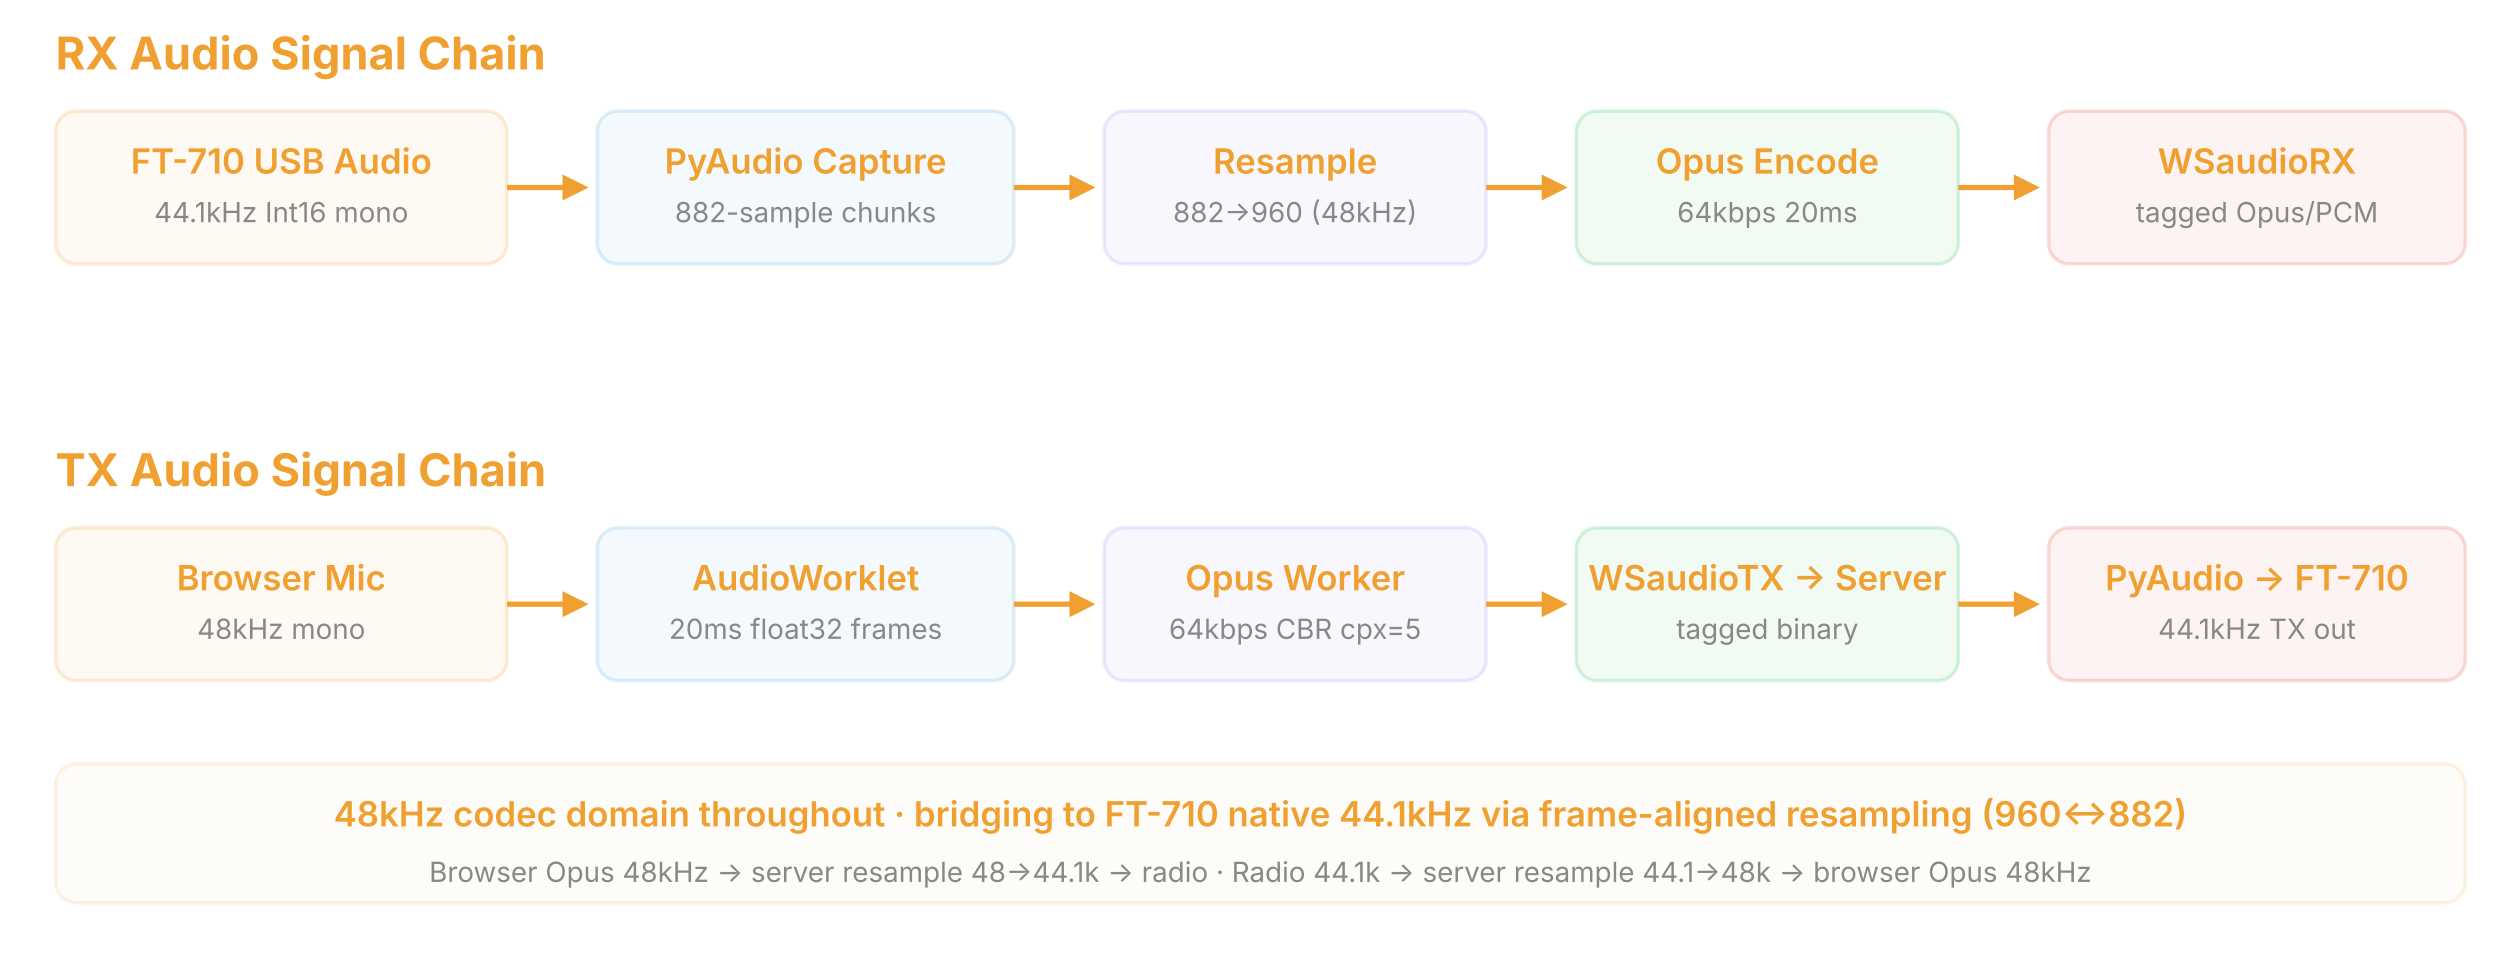
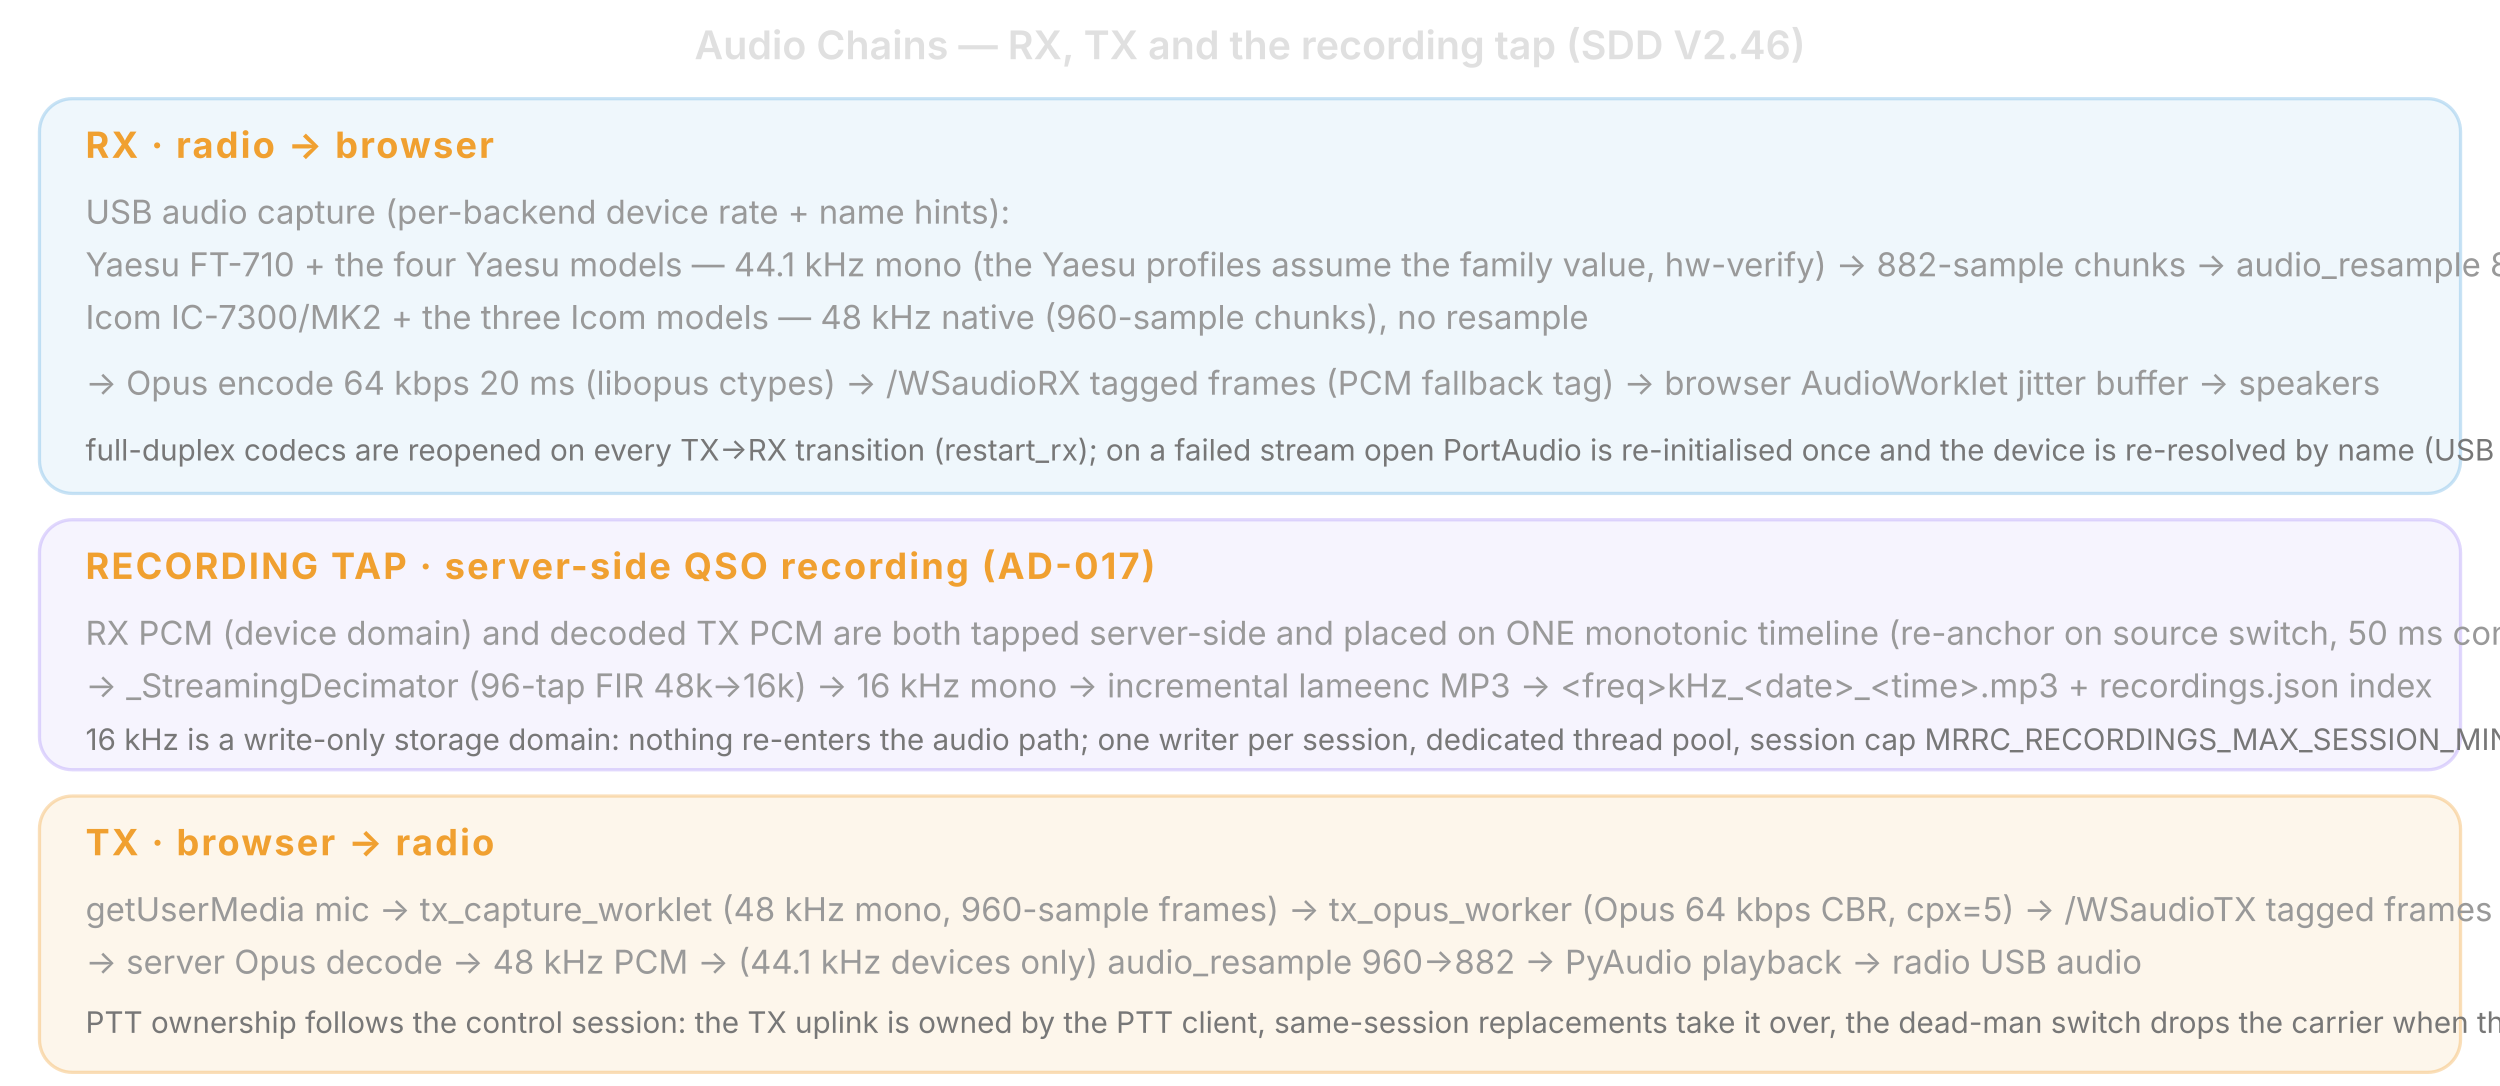
- <svg xmlns="http://www.w3.org/2000/svg" viewBox="0 0 720 280">
+ <svg xmlns="http://www.w3.org/2000/svg" viewBox="0 0 760 330">
  <defs>
-     <marker id="ar" viewBox="0 0 10 10" refX="8" refY="5" markerWidth="5" markerHeight="5" orient="auto">
-       <path d="M0,0 L10,5 L0,10 Z" fill="#f0a030" />
+     <marker id="arr" viewBox="0 0 10 10" refX="8" refY="5" markerWidth="6" markerHeight="6" orient="auto">
+       <path d="M0,0 L10,5 L0,10 Z" fill="#888" />
    </marker>
  </defs>
-   <style>text{font-family:Inter,-apple-system,sans-serif}.s{fill:#f0a030;font-size:10px;font-weight:600}.t{fill:#e0e0e0;font-size:9px}.m{fill:#888;font-size:8px}</style>
-   <text x="16" y="20" fill="#f0a030" font-size="13" font-weight="700">RX Audio Signal Chain</text>
-   <rect x="16" y="32" width="130" height="44" rx="6" fill="#f0a03010" stroke="#f0a03033" />
-   <text x="81" y="50" text-anchor="middle" class="s">FT-710 USB Audio</text>
-   <text x="81" y="64" text-anchor="middle" class="m">44.1kHz Int16 mono</text>
-   <line x1="146" y1="54" x2="168" y2="54" stroke="#f0a030" stroke-width="1.5" marker-end="url(#ar)" />
-   <rect x="172" y="32" width="120" height="44" rx="6" fill="#5dade210" stroke="#5dade233" />
-   <text x="232" y="50" text-anchor="middle" class="s">PyAudio Capture</text>
-   <text x="232" y="64" text-anchor="middle" class="m">882-sample chunks</text>
-   <line x1="292" y1="54" x2="314" y2="54" stroke="#f0a030" stroke-width="1.5" marker-end="url(#ar)" />
-   <rect x="318" y="32" width="110" height="44" rx="6" fill="#a78bfa10" stroke="#a78bfa33" />
-   <text x="373" y="50" text-anchor="middle" class="s">Resample</text>
-   <text x="373" y="64" text-anchor="middle" class="m">882→960 (48kHz)</text>
-   <line x1="428" y1="54" x2="450" y2="54" stroke="#f0a030" stroke-width="1.5" marker-end="url(#ar)" />
-   <rect x="454" y="32" width="110" height="44" rx="6" fill="#22c55e10" stroke="#22c55e33" />
-   <text x="509" y="50" text-anchor="middle" class="s">Opus Encode</text>
-   <text x="509" y="64" text-anchor="middle" class="m">64kbps 20ms</text>
-   <line x1="564" y1="54" x2="586" y2="54" stroke="#f0a030" stroke-width="1.5" marker-end="url(#ar)" />
-   <rect x="590" y="32" width="120" height="44" rx="6" fill="#e74c3c10" stroke="#e74c3c33" />
-   <text x="650" y="50" text-anchor="middle" class="s">WSaudioRX</text>
-   <text x="650" y="64" text-anchor="middle" class="m">tagged Opus/PCM</text>
-   <text x="16" y="140" fill="#f0a030" font-size="13" font-weight="700">TX Audio Signal Chain</text>
-   <rect x="16" y="152" width="130" height="44" rx="6" fill="#f0a03010" stroke="#f0a03033" />
-   <text x="81" y="170" text-anchor="middle" class="s">Browser Mic</text>
-   <text x="81" y="184" text-anchor="middle" class="m">48kHz mono</text>
-   <line x1="146" y1="174" x2="168" y2="174" stroke="#f0a030" stroke-width="1.5" marker-end="url(#ar)" />
-   <rect x="172" y="152" width="120" height="44" rx="6" fill="#5dade210" stroke="#5dade233" />
-   <text x="232" y="170" text-anchor="middle" class="s">AudioWorklet</text>
-   <text x="232" y="184" text-anchor="middle" class="m">20ms float32 frames</text>
-   <line x1="292" y1="174" x2="314" y2="174" stroke="#f0a030" stroke-width="1.5" marker-end="url(#ar)" />
-   <rect x="318" y="152" width="110" height="44" rx="6" fill="#a78bfa10" stroke="#a78bfa33" />
-   <text x="373" y="170" text-anchor="middle" class="s">Opus Worker</text>
-   <text x="373" y="184" text-anchor="middle" class="m">64kbps CBR cpx=5</text>
-   <line x1="428" y1="174" x2="450" y2="174" stroke="#f0a030" stroke-width="1.5" marker-end="url(#ar)" />
-   <rect x="454" y="152" width="110" height="44" rx="6" fill="#22c55e10" stroke="#22c55e33" />
-   <text x="509" y="170" text-anchor="middle" class="s">WSaudioTX → Server</text>
-   <text x="509" y="184" text-anchor="middle" class="m">tagged binary</text>
-   <line x1="564" y1="174" x2="586" y2="174" stroke="#f0a030" stroke-width="1.5" marker-end="url(#ar)" />
-   <rect x="590" y="152" width="120" height="44" rx="6" fill="#e74c3c10" stroke="#e74c3c33" />
-   <text x="650" y="170" text-anchor="middle" class="s">PyAudio → FT-710</text>
-   <text x="650" y="184" text-anchor="middle" class="m">44.1kHz TX out</text>
-   <rect x="16" y="220" width="694" height="40" rx="6" fill="#f0a03008" stroke="#f0a03022" />
-   <text x="363" y="238" text-anchor="middle" class="s">48kHz codec domain throughout · bridging to FT-710 native 44.1kHz via frame-aligned resampling (960↔882)</text>
-   <text x="363" y="254" text-anchor="middle" class="m">Browser Opus 48kHz → server resample 48→44.1k → radio · Radio 44.1k → server resample 44.1→48k → browser Opus 48kHz</text>
+   <style>text{font-family:Inter,-apple-system,sans-serif}.b{fill:#e0e0e0;font-size:12px;font-weight:600}.h{fill:#f0a030;font-size:11px;font-weight:700;letter-spacing:.06em}.m{fill:#999;font-size:10px}.s{fill:#777;font-size:9px}</style>
+   <text x="380" y="18" text-anchor="middle" class="b">Audio Chains — RX, TX and the recording tap (SDD V2.46)</text>
+   <rect x="12" y="30" width="736" height="120" rx="10" fill="#5dade218" stroke="#5dade255" />
+   <text x="26" y="48" class="h">RX · radio → browser</text>
+   <text x="26" y="68" class="m">USB audio capture (per-backend device rate + name hints):</text>
+   <text x="26" y="84" class="m">Yaesu FT-710 + the four Yaesu models — 44.1 kHz mono (the Yaesu profiles assume the family value, hw-verify) → 882-sample chunks → audio_resample 882→960</text>
+   <text x="26" y="100" class="m">Icom IC-7300/MK2 + the three Icom models — 48 kHz native (960-sample chunks), no resample</text>
+   <text x="26" y="120" class="m">→ Opus encode 64 kbps 20 ms (libopus ctypes) → /WSaudioRX tagged frames (PCM fallback tag) → browser AudioWorklet jitter buffer → speakers</text>
+   <text x="26" y="140" class="s">full-duplex codecs are reopened on every TX→RX transition (restart_rx); on a failed stream open PortAudio is re-initialised once and the device is re-resolved by name (USB re-enumeration)</text>
+   <rect x="12" y="158" width="736" height="76" rx="10" fill="#a78bfa18" stroke="#a78bfa55" />
+   <text x="26" y="176" class="h">RECORDING TAP · server-side QSO recording (AD-017)</text>
+   <text x="26" y="196" class="m">RX PCM (device domain) and decoded TX PCM are both tapped server-side and placed on ONE monotonic timeline (re-anchor on source switch, 50 ms continuity tolerance, real gaps filled with silence)</text>
+   <text x="26" y="212" class="m">→ _StreamingDecimator (96-tap FIR 48k→16k) → 16 kHz mono → incremental lameenc MP3 → &lt;freq&gt;kHz_&lt;date&gt;_&lt;time&gt;.mp3 + recordings.json index</text>
+   <text x="26" y="228" class="s">16 kHz is a write-only storage domain: nothing re-enters the audio path; one writer per session, dedicated thread pool, session cap MRRC_RECORDINGS_MAX_SESSION_MIN (240 min, 0 = unlimited)</text>
+   <rect x="12" y="242" width="736" height="84" rx="10" fill="#f0a03018" stroke="#f0a03055" />
+   <text x="26" y="260" class="h">TX · browser → radio</text>
+   <text x="26" y="280" class="m">getUserMedia mic → tx_capture_worklet (48 kHz mono, 960-sample frames) → tx_opus_worker (Opus 64 kbps CBR, cpx=5) → /WSaudioTX tagged frames</text>
+   <text x="26" y="296" class="m">→ server Opus decode → 48 kHz PCM → (44.1 kHz devices only) audio_resample 960→882 → PyAudio playback → radio USB audio</text>
+   <text x="26" y="314" class="s">PTT ownership follows the control session: the TX uplink is owned by the PTT client, same-session replacements take it over, the dead-man switch drops the carrier when that client disappears (SDD 15)</text>
</svg>
